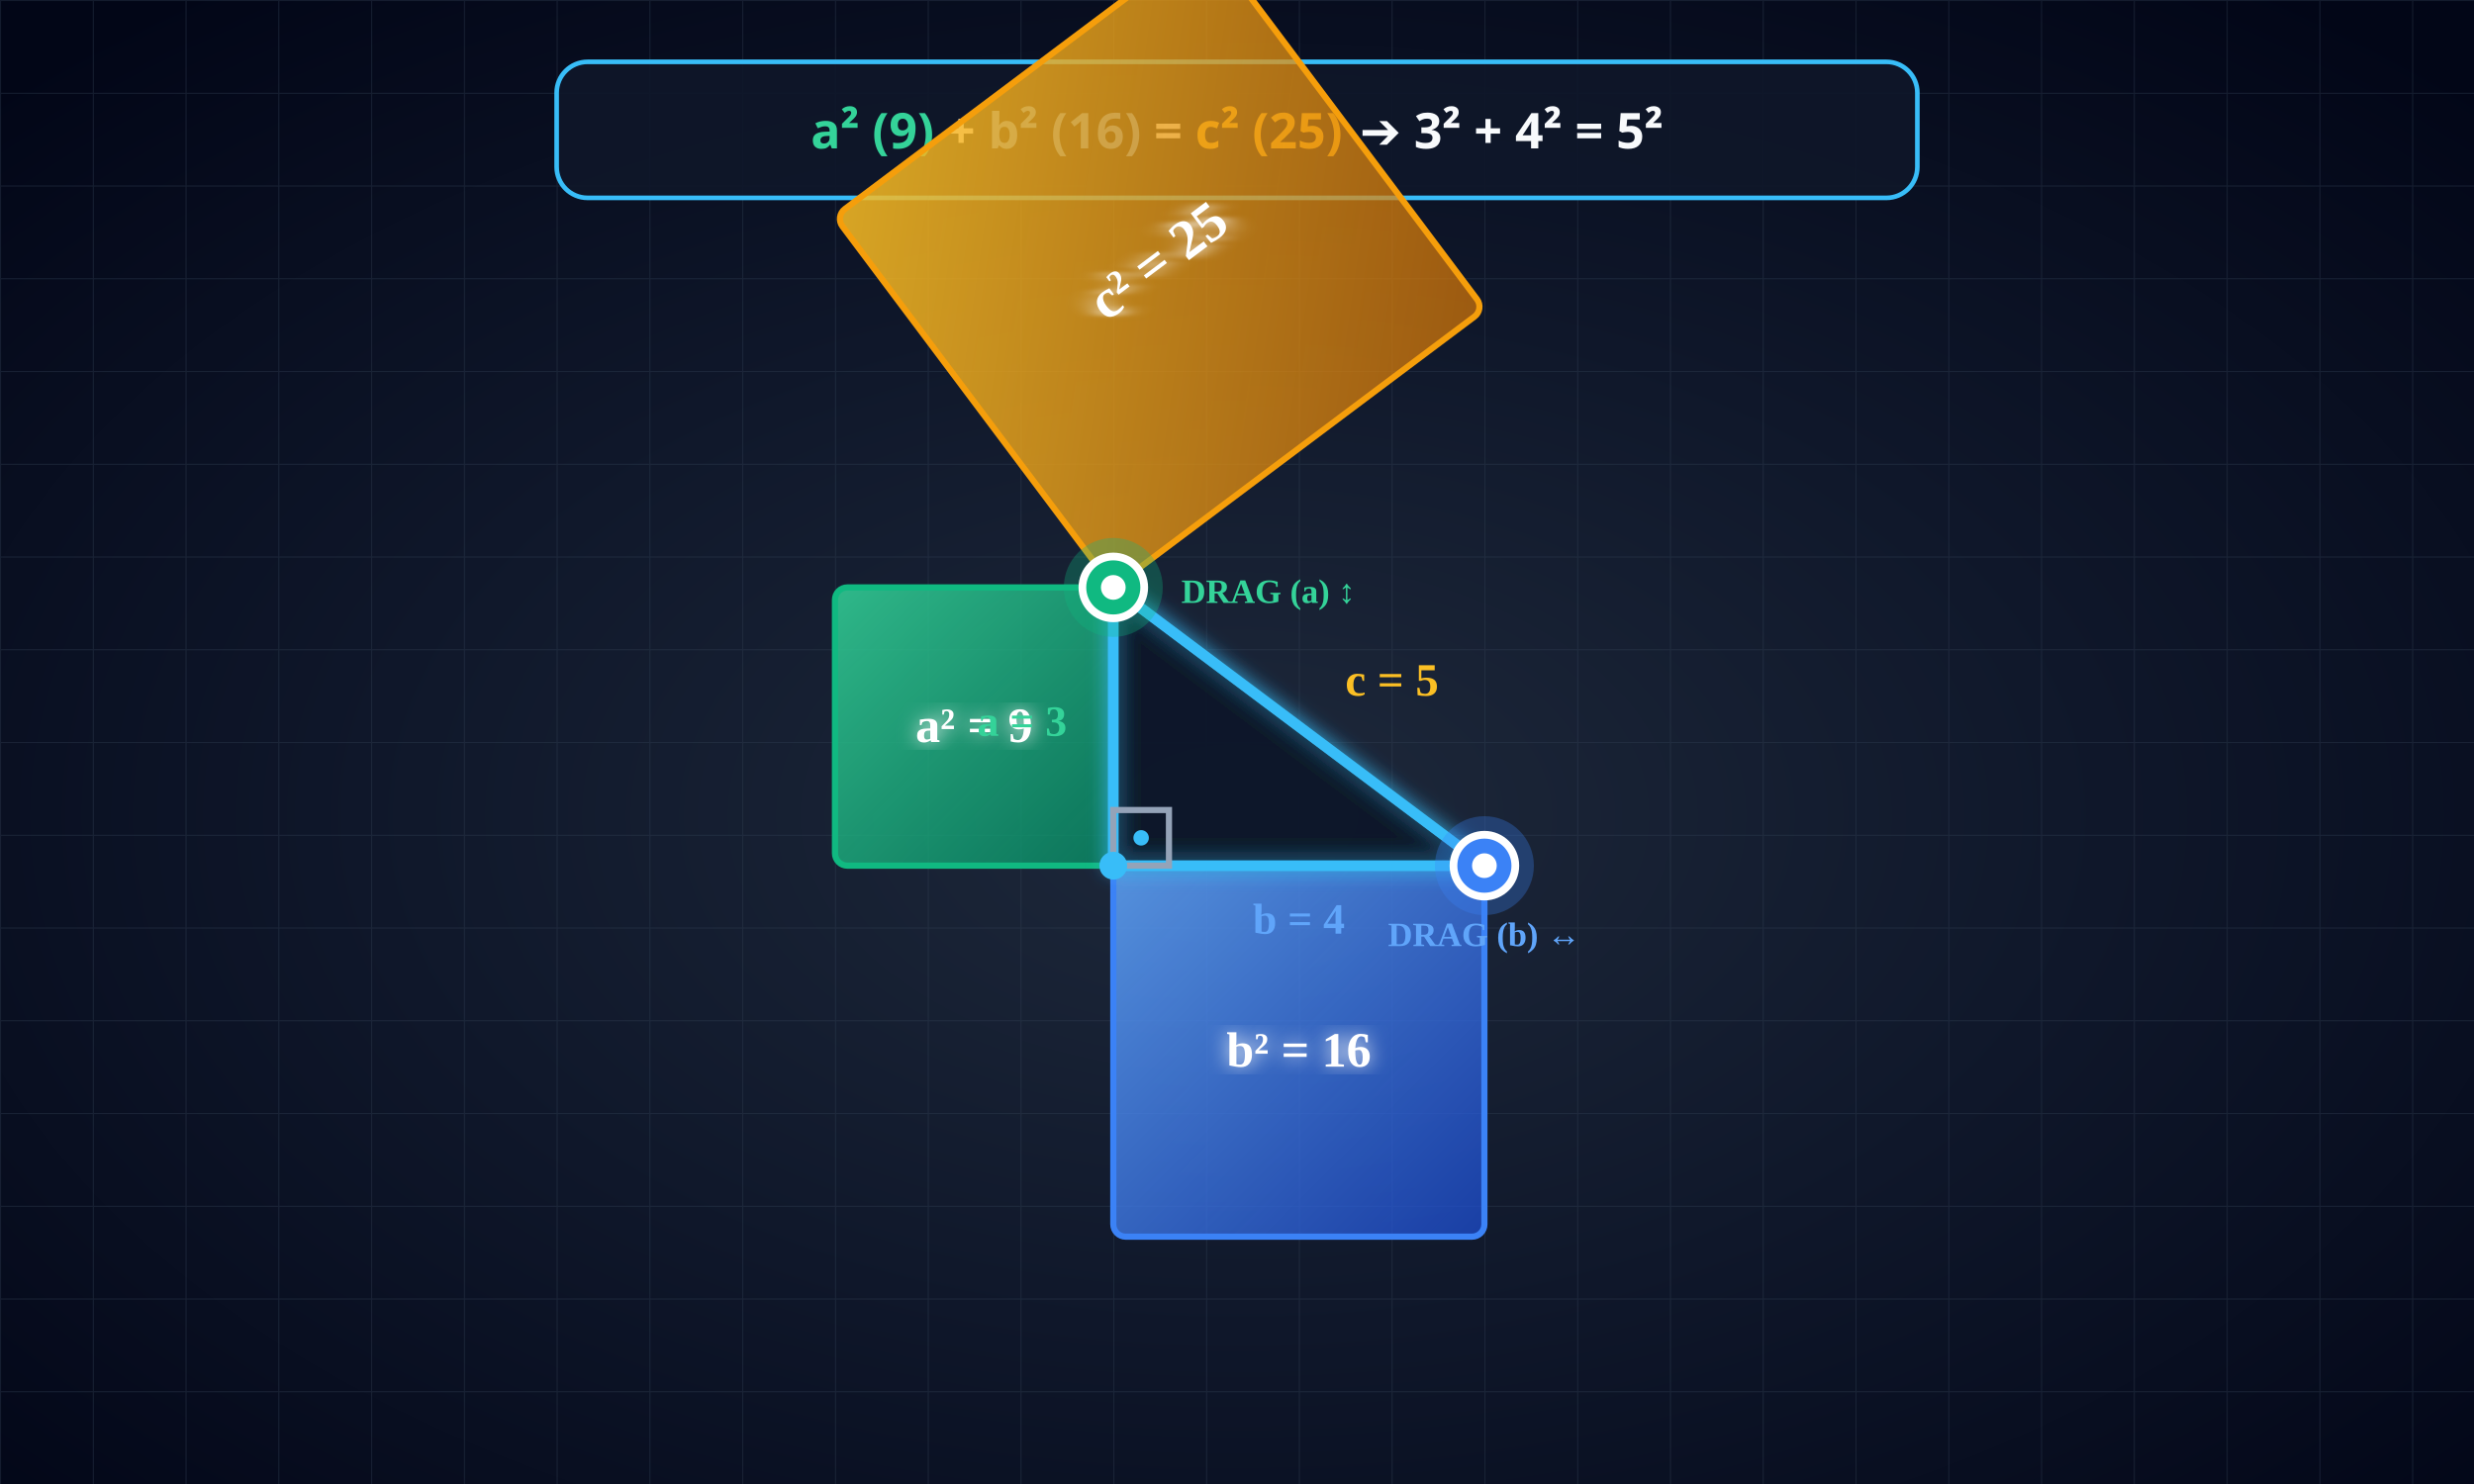
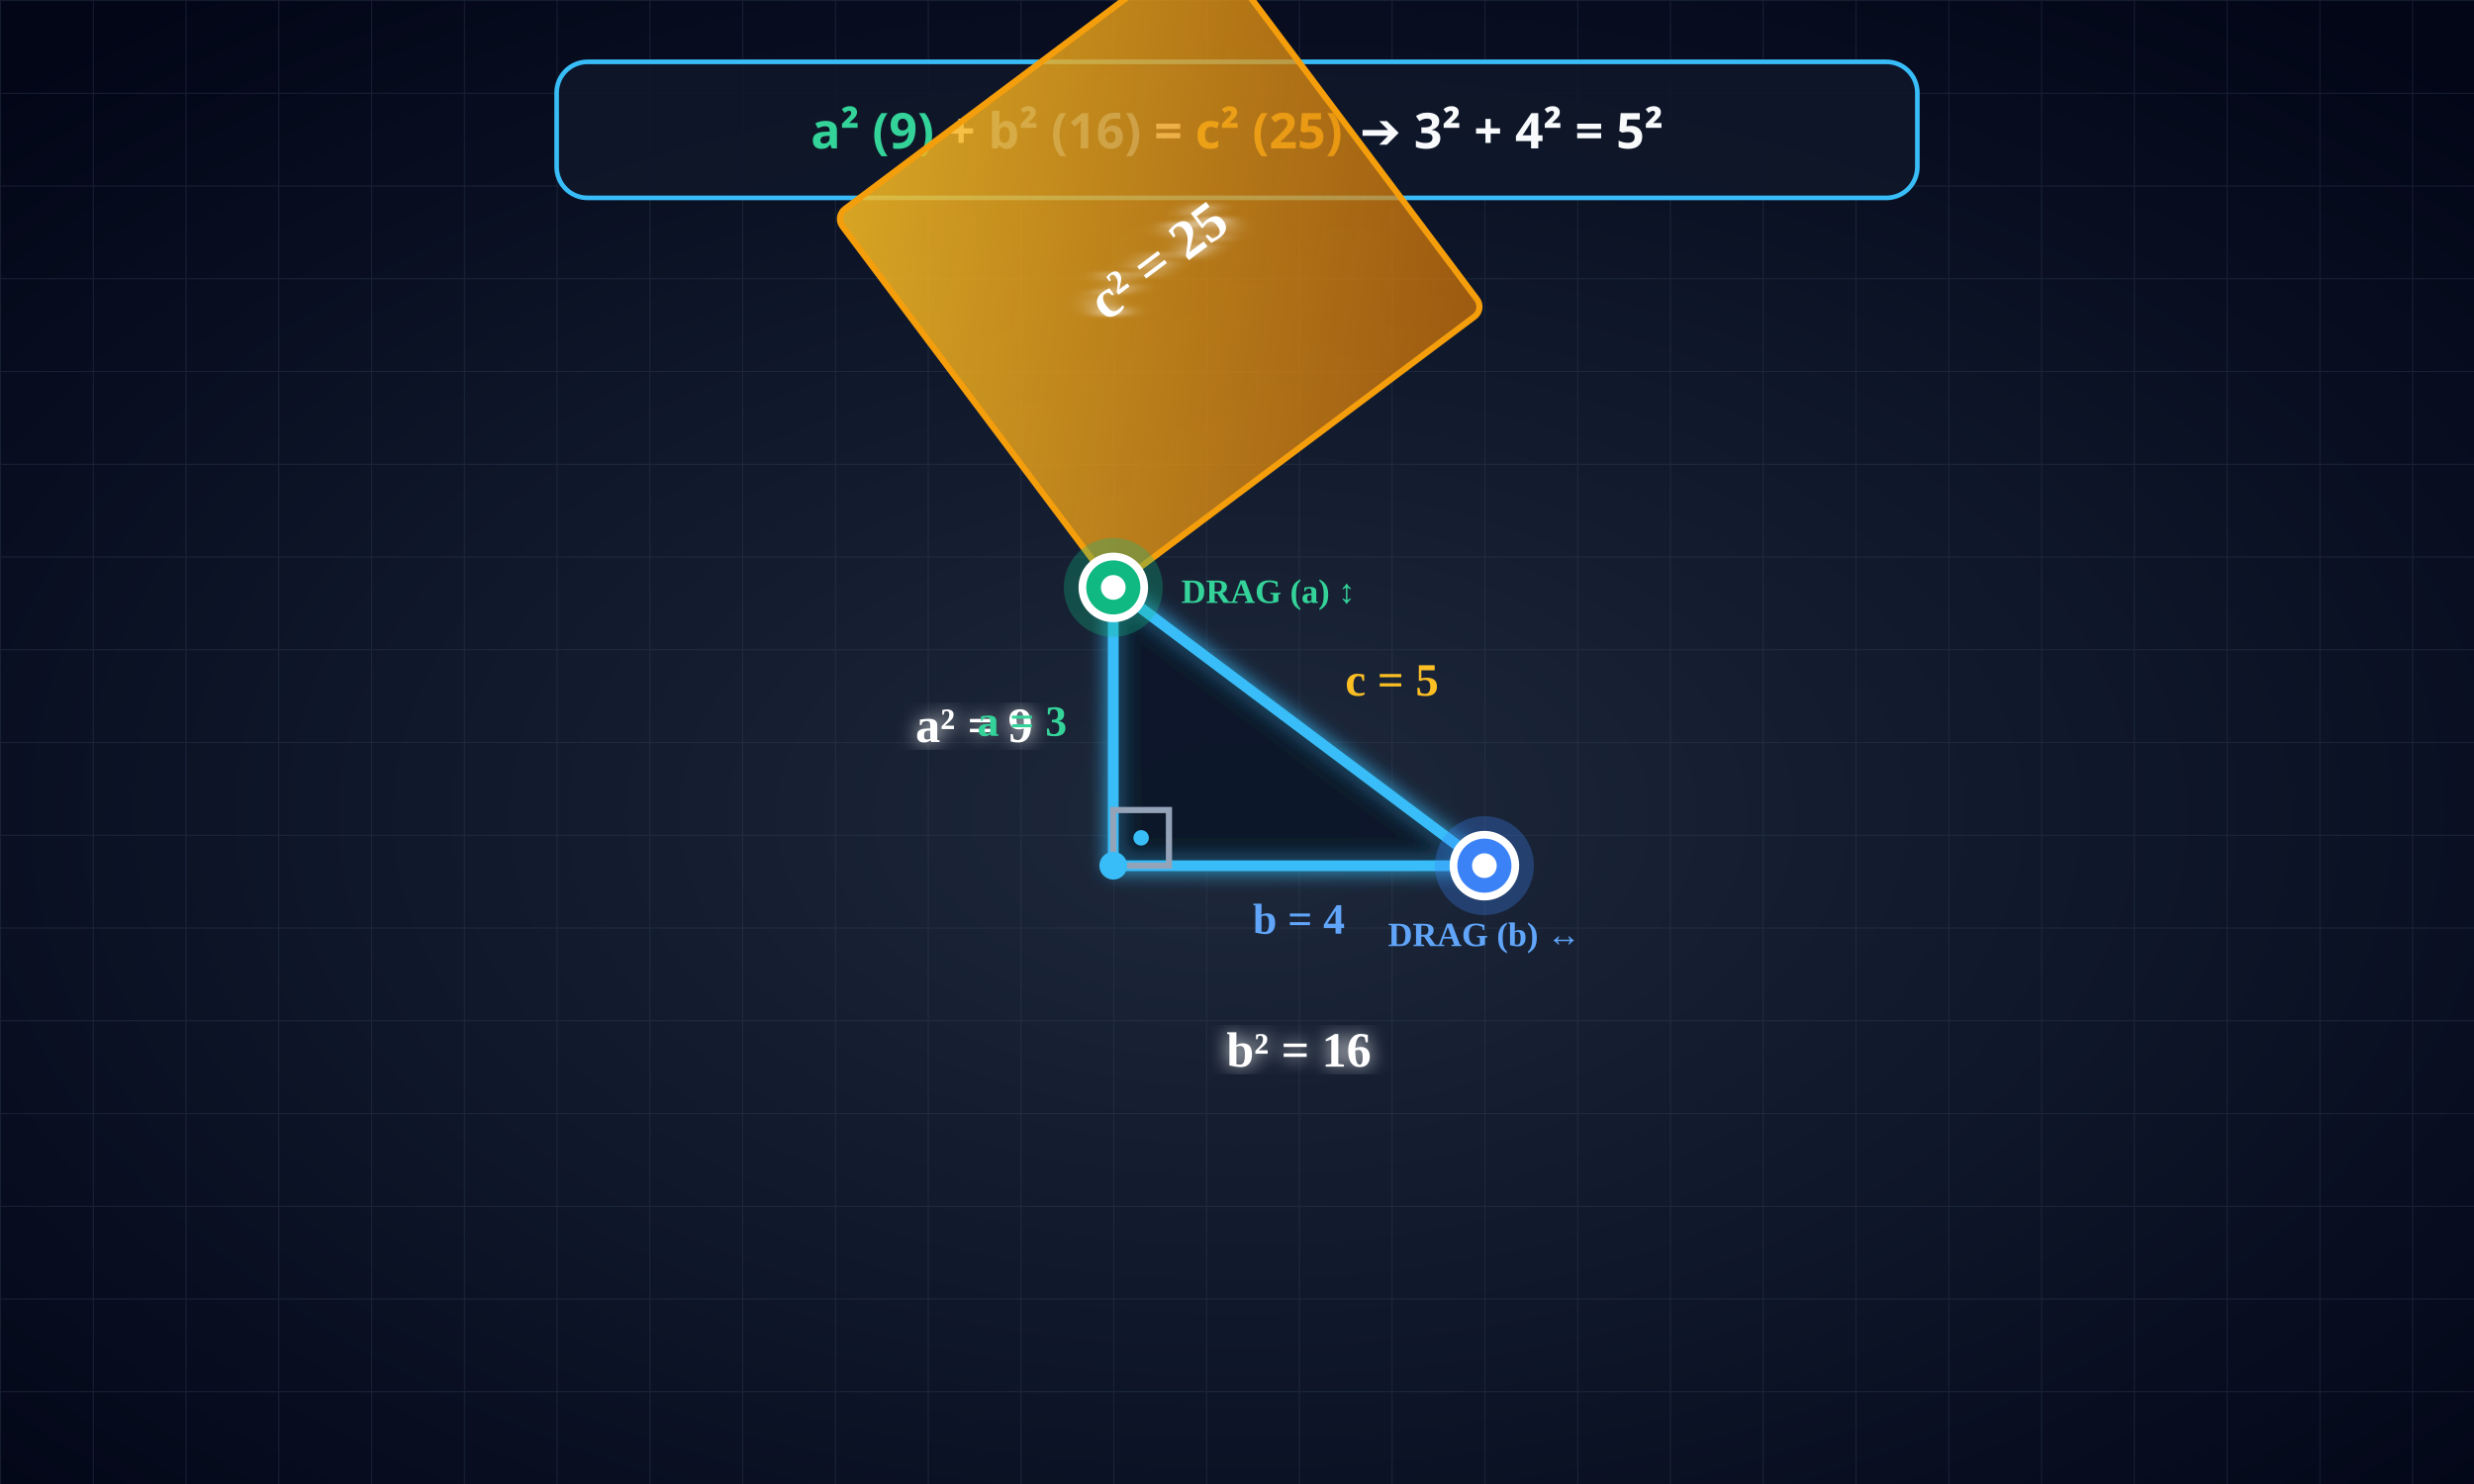
<svg xmlns="http://www.w3.org/2000/svg" viewBox="0 0 800 480">
  <defs>
    <radialGradient id="pyth-bg-glow" cx="50%" cy="55%" r="70%">
      <stop offset="0%" stop-color="#1e293b" />
      <stop offset="50%" stop-color="#0f172a" />
      <stop offset="100%" stop-color="#020617" />
    </radialGradient>
    <linearGradient id="pyth-grad-a" x1="0" y1="0" x2="1" y2="1">
      <stop offset="0%" stop-color="#34d399" stop-opacity="0.85" />
      <stop offset="100%" stop-color="#059669" stop-opacity="0.7" />
    </linearGradient>
    <linearGradient id="pyth-grad-b" x1="0" y1="0" x2="1" y2="1">
      <stop offset="0%" stop-color="#60a5fa" stop-opacity="0.85" />
      <stop offset="100%" stop-color="#1d4ed8" stop-opacity="0.7" />
    </linearGradient>
    <linearGradient id="pyth-grad-c" x1="0" y1="0" x2="1" y2="1">
      <stop offset="0%" stop-color="#fbbf24" stop-opacity="0.85" />
      <stop offset="100%" stop-color="#d97706" stop-opacity="0.7" />
    </linearGradient>
    <filter id="pyth-glow" x="-20%" y="-20%" width="140%" height="140%">
      <feGaussianBlur stdDeviation="3" result="blur" />
      <feMerge>
        <feMergeNode in="blur" />
        <feMergeNode in="SourceGraphic" />
      </feMerge>
    </filter>
    <pattern id="pyth-grid" width="30" height="30" patternUnits="userSpaceOnUse">
      <path d="M 30 0 L 0 0 0 30" fill="none" stroke="#334155" stroke-width="0.7" opacity="0.35" />
    </pattern>
  </defs>
  <rect width="800" height="480" fill="url(#pyth-bg-glow)" />
  <rect width="800" height="480" fill="url(#pyth-grid)" />
  <g transform="translate(180, 20)">
    <rect width="440" height="44" rx="10" fill="#0f172a" fill-opacity="0.9" stroke="#38bdf8" stroke-width="1.5" />
-     <text id="pyth-banner-text" x="220" y="28" fill="#f8fafc" font-size="16" font-weight="800" text-anchor="middle" font-family="sans-serif">
+     <text x="220" y="28" fill="#f8fafc" font-size="16" font-weight="800" text-anchor="middle" font-family="sans-serif">
      <tspan fill="#34d399">a² (9)</tspan> + <tspan fill="#60a5fa">b² (16)</tspan> = <tspan fill="#fbbf24">c² (25)</tspan> ➔ 3² + 4² = 5²
    </text>
  </g>
  <g id="pyth-group-a">
-     <rect id="pyth-rect-a" x="270" y="190" width="90" height="90" fill="url(#pyth-grad-a)" stroke="#10b981" stroke-width="2" rx="4" />
+     <rect id="pyth-rect-a" x="360" y="190" width="0" height="90" fill="url(#pyth-grad-a)" stroke="#10b981" stroke-width="2" rx="4" data-draggable="pyth-handle-a" style="cursor:ns-resize;" />
    <g id="pyth-grid-a" opacity="0.4" stroke="#ffffff" stroke-width="0.8" pointer-events="none" />
    <text id="pyth-txt-a" x="315" y="240" fill="#ffffff" font-size="16" font-weight="800" text-anchor="middle" opacity="1" filter="url(#pyth-glow)" pointer-events="none">a² = 9</text>
  </g>
  <g id="pyth-group-b">
-     <rect id="pyth-rect-b" x="360" y="280" width="120" height="120" fill="url(#pyth-grad-b)" stroke="#3b82f6" stroke-width="2" rx="4" />
+     <rect id="pyth-rect-b" x="360" y="280" width="120" height="0" fill="url(#pyth-grad-b)" stroke="#3b82f6" stroke-width="2" rx="4" data-draggable="pyth-handle-b" style="cursor:ew-resize;" />
    <g id="pyth-grid-b" opacity="0.4" stroke="#ffffff" stroke-width="0.8" pointer-events="none" />
    <text id="pyth-txt-b" x="420" y="345" fill="#ffffff" font-size="16" font-weight="800" text-anchor="middle" opacity="1" filter="url(#pyth-glow)" pointer-events="none">b² = 16</text>
  </g>
  <g id="pyth-group-c" transform="translate(360, 190) rotate(-36.87)">
    <rect id="pyth-rect-c" x="0" y="-150" width="150" height="150" fill="url(#pyth-grad-c)" stroke="#f59e0b" stroke-width="2" rx="4" opacity="1" />
    <g id="pyth-grid-c" opacity="0.4" stroke="#ffffff" stroke-width="0.8" pointer-events="none" />
    <text id="pyth-txt-c" x="75" y="-70" fill="#ffffff" font-size="18" font-weight="800" text-anchor="middle" opacity="1" filter="url(#pyth-glow)" pointer-events="none">c² = 25</text>
  </g>
  <polygon id="pyth-triangle" points="360,280 480,280 360,190" fill="#0f172a" fill-opacity="0.8" stroke="#38bdf8" stroke-width="3.5" filter="url(#pyth-glow)" />
  <rect x="360" y="262" width="18" height="18" fill="none" stroke="#94a3b8" stroke-width="2" />
  <circle cx="369" cy="271" r="2.5" fill="#38bdf8" />
-   <text id="pyth-lbl-a" x="345" y="238" fill="#34d399" font-size="14" font-weight="700" text-anchor="end">a = 3</text>
-   <text id="pyth-lbl-b" x="420" y="302" fill="#60a5fa" font-size="14" font-weight="700" text-anchor="middle">b = 4</text>
-   <text id="pyth-lbl-c" x="435" y="225" fill="#fbbf24" font-size="15" font-weight="800">c = 5</text>
+   <text x="345" y="238" fill="#34d399" font-size="14" font-weight="700" text-anchor="end">a = 3</text>
+   <text x="420" y="302" fill="#60a5fa" font-size="14" font-weight="700" text-anchor="middle">b = 4</text>
+   <text x="435" y="225" fill="#fbbf24" font-size="15" font-weight="800">c = 5</text>
  <circle cx="360" cy="280" r="4.5" fill="#38bdf8" />
  <g id="pyth-handle-a" data-draggable="pyth-handle-a" data-pedagogical="pyth-handle-a" transform="translate(360, 190)" style="cursor:ns-resize;">
    <circle r="34" fill="transparent" pointer-events="all" />
    <circle r="16" fill="#10b981" fill-opacity="0.3" pointer-events="none" />
    <circle r="10" fill="#10b981" stroke="#ffffff" stroke-width="2.5" pointer-events="none" />
    <circle r="4" fill="#ffffff" pointer-events="none" />
    <text x="22" y="5" fill="#34d399" font-size="11" font-weight="900" pointer-events="none">DRAG (a) ↕</text>
  </g>
  <g id="pyth-handle-b" data-draggable="pyth-handle-b" data-pedagogical="pyth-handle-b" transform="translate(480, 280)" style="cursor:ew-resize;">
    <circle r="34" fill="transparent" pointer-events="all" />
    <circle r="16" fill="#3b82f6" fill-opacity="0.3" pointer-events="none" />
    <circle r="10" fill="#3b82f6" stroke="#ffffff" stroke-width="2.5" pointer-events="none" />
    <circle r="4" fill="#ffffff" pointer-events="none" />
    <text x="0" y="26" fill="#60a5fa" font-size="11" font-weight="900" text-anchor="middle" pointer-events="none">DRAG (b) ↔</text>
  </g>
</svg>
